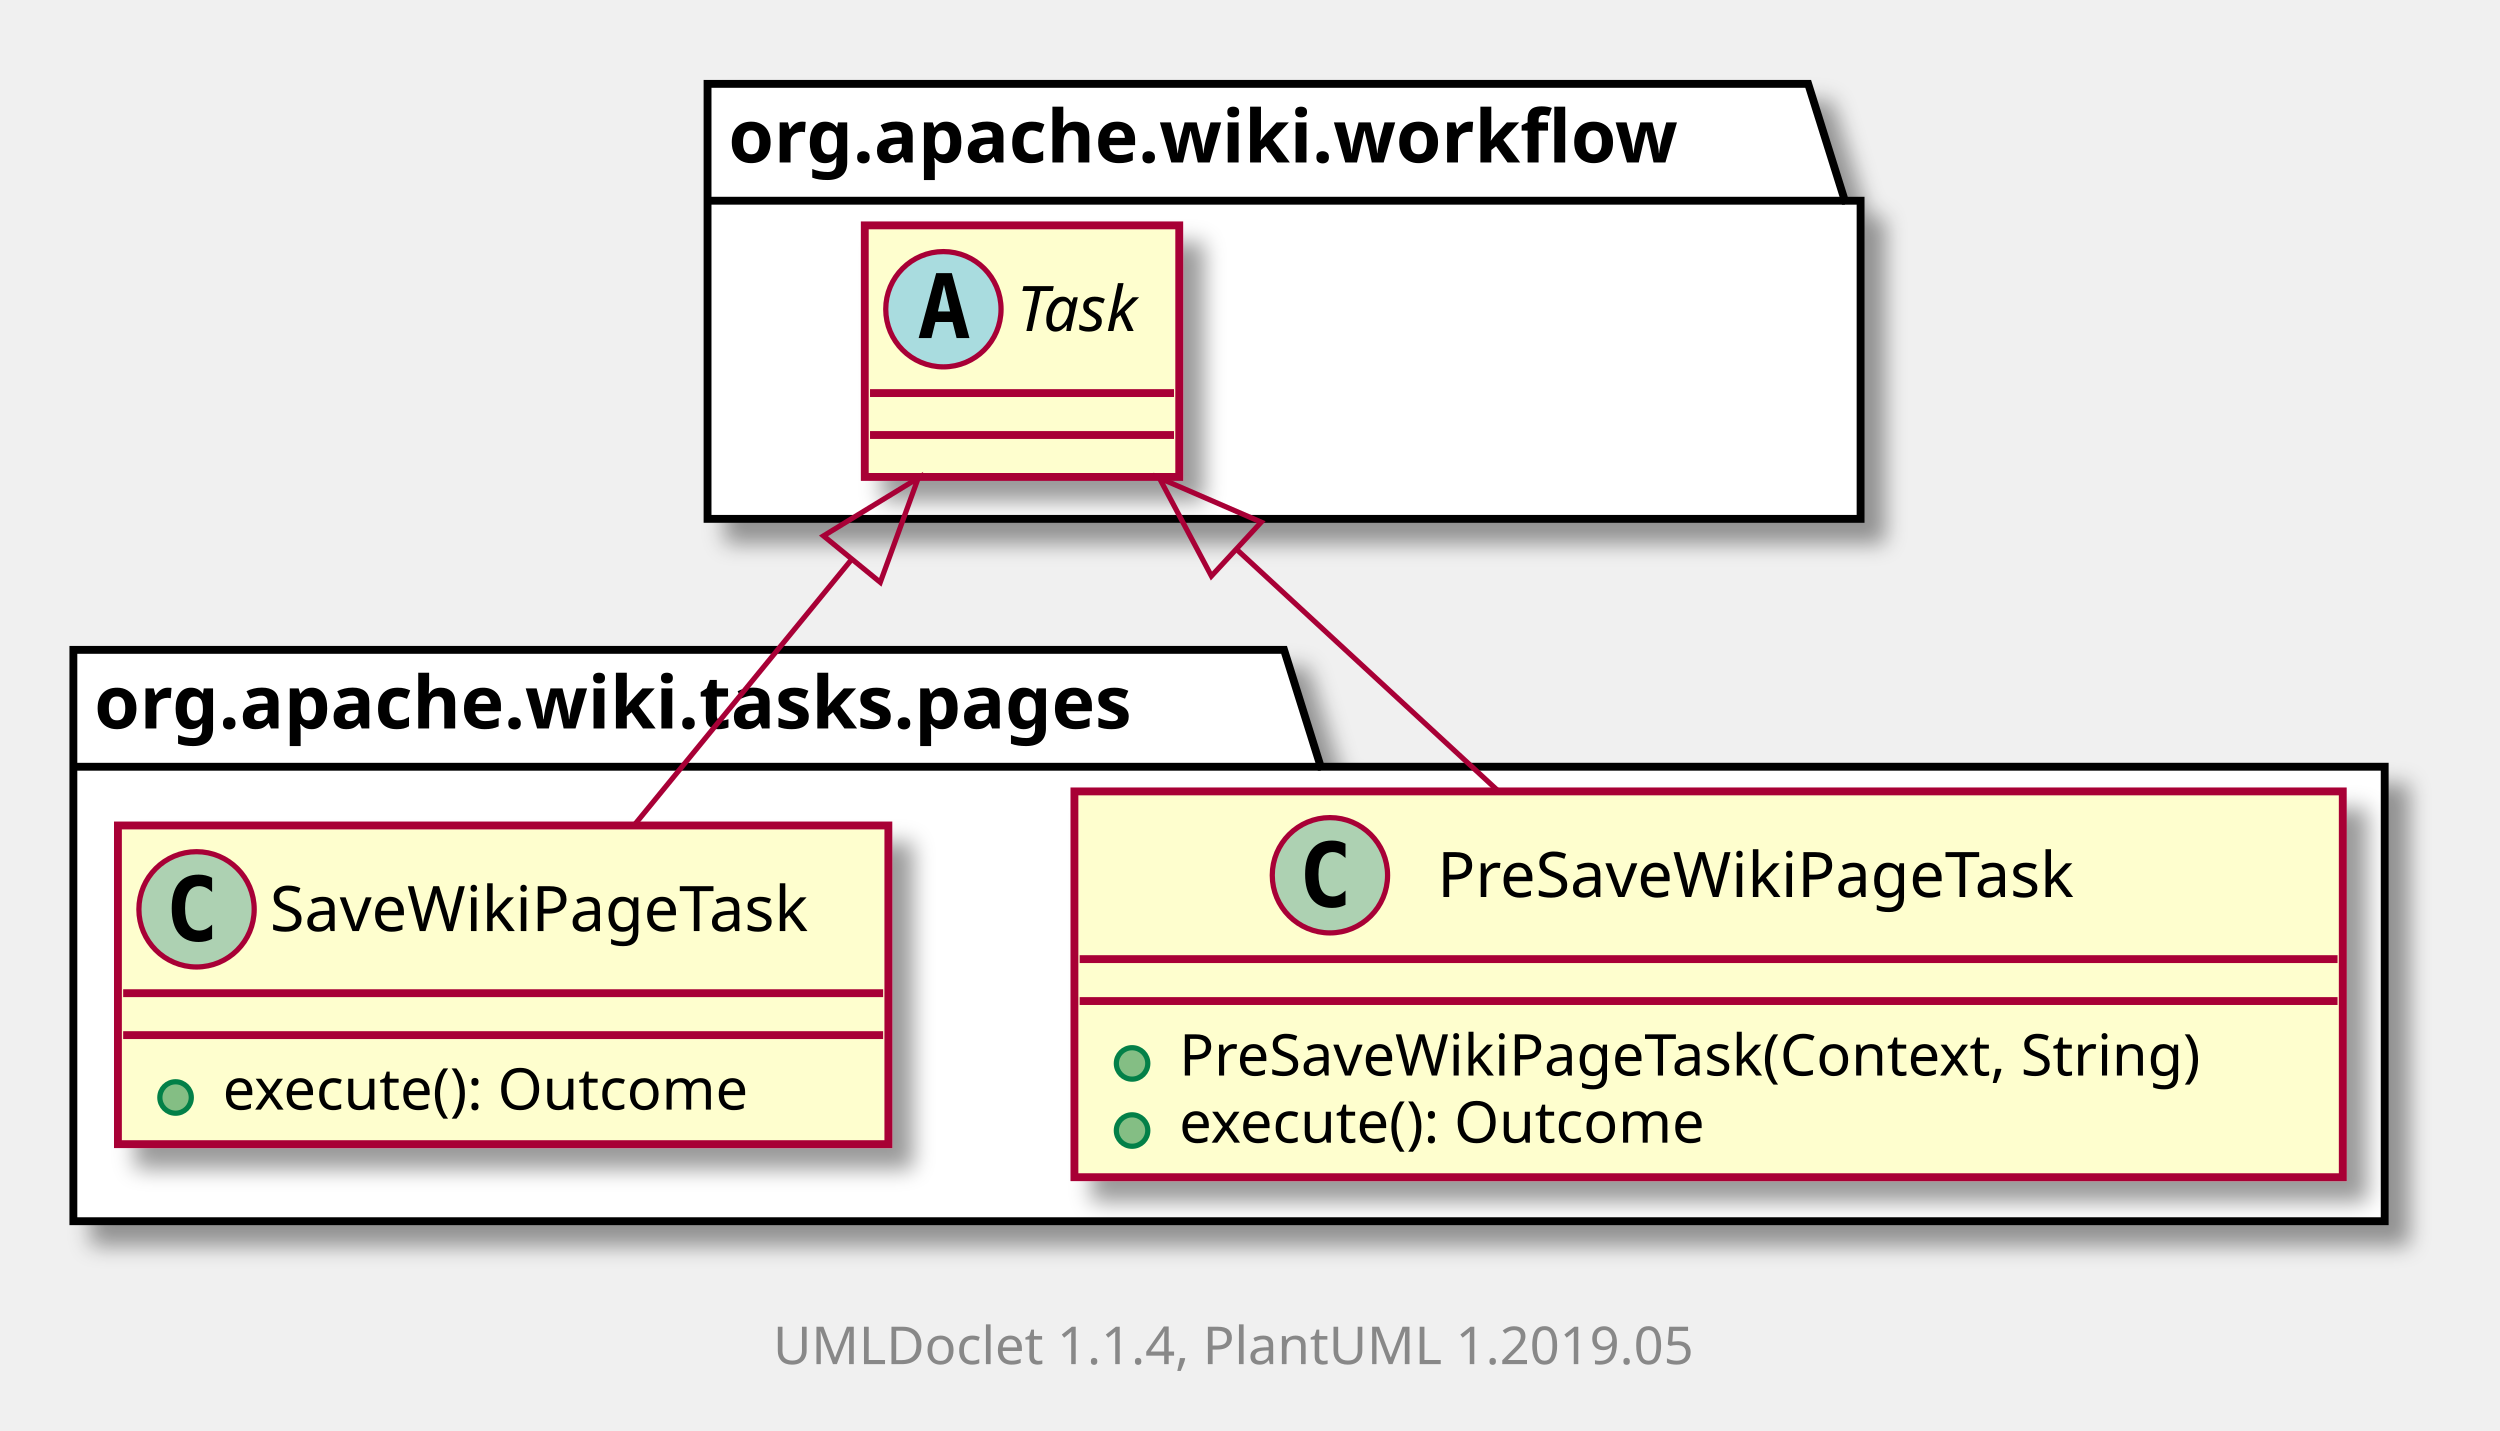
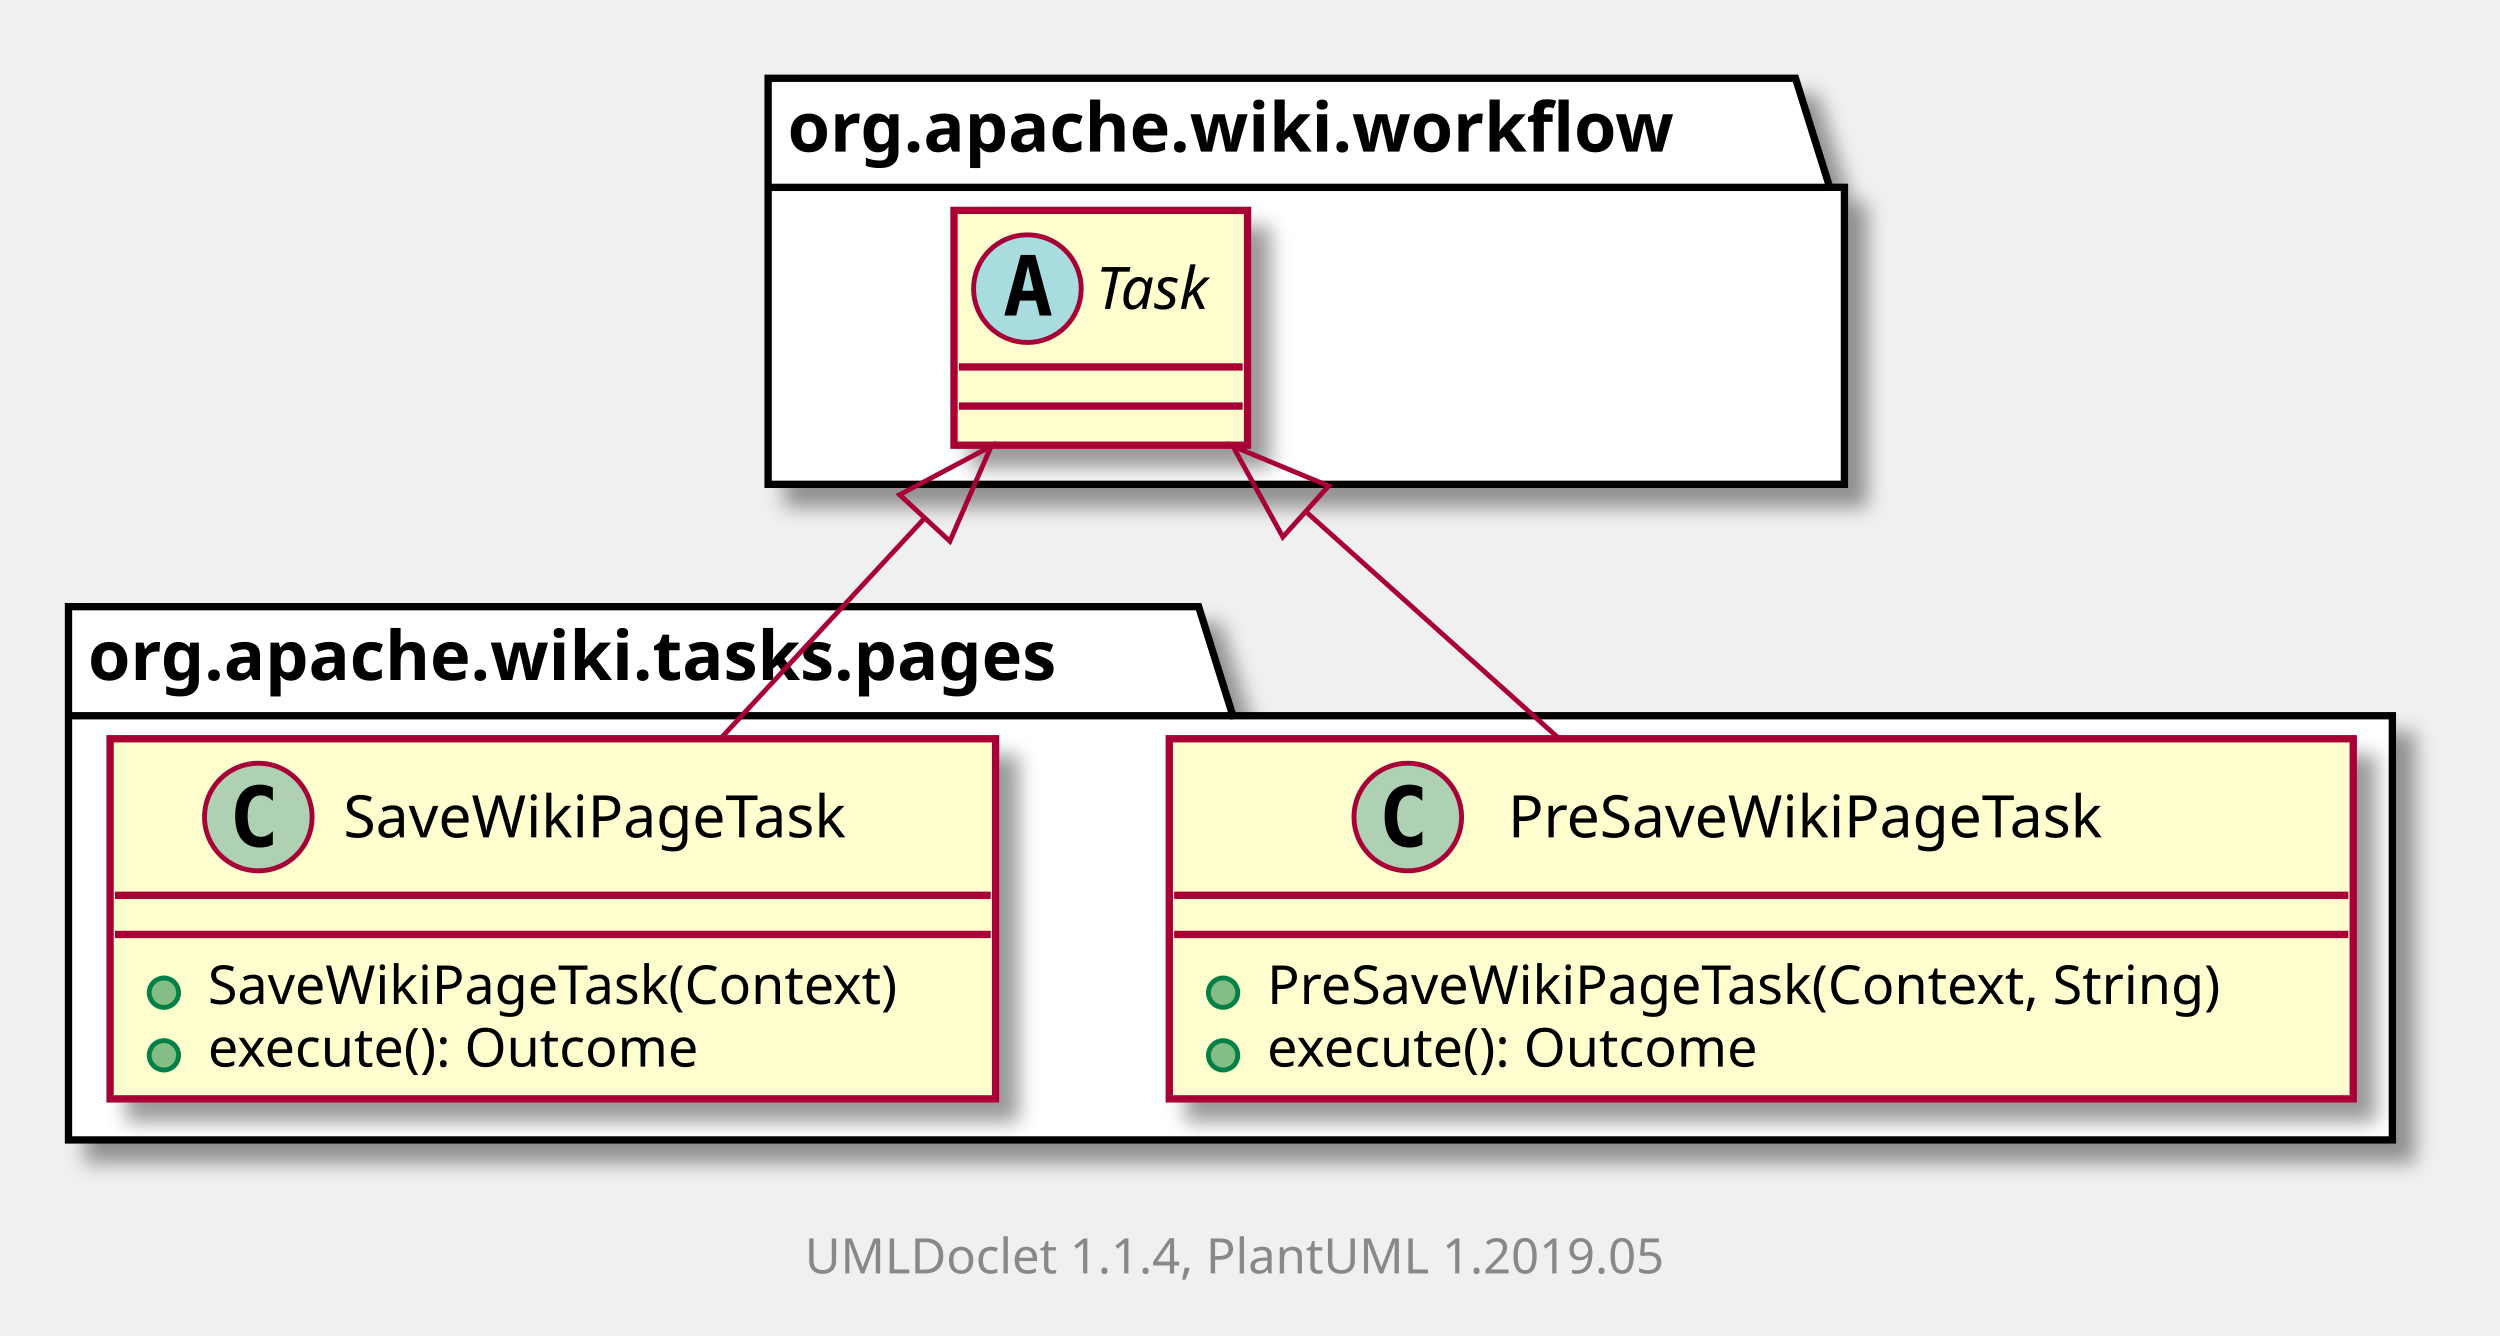
- <svg xmlns="http://www.w3.org/2000/svg" xmlns:xlink="http://www.w3.org/1999/xlink" contentScriptType="application/ecmascript" contentStyleType="text/css" height="273px" preserveAspectRatio="none" style="width:477px;height:273px;" version="1.1" viewBox="0 0 477 273" width="477px" zoomAndPan="magnify">
+ <svg xmlns="http://www.w3.org/2000/svg" xmlns:xlink="http://www.w3.org/1999/xlink" contentScriptType="application/ecmascript" contentStyleType="text/css" height="273px" preserveAspectRatio="none" style="width:511px;height:273px;" version="1.1" viewBox="0 0 511 273" width="511px" zoomAndPan="magnify">
  <defs>
-     <filter height="300%" id="f2su9rjk7uel" width="300%" x="-1" y="-1">
+     <filter height="300%" id="f12xx6iktzgcu8" width="300%" x="-1" y="-1">
      <feGaussianBlur result="blurOut" stdDeviation="2.0" />
      <feColorMatrix in="blurOut" result="blurOut2" type="matrix" values="0 0 0 0 0 0 0 0 0 0 0 0 0 0 0 0 0 0 .4 0" />
      <feOffset dx="4.0" dy="4.0" in="blurOut2" result="blurOut3" />
      <feBlend in="SourceGraphic" in2="blurOut3" mode="normal" />
    </filter>
  </defs>
  <g>
-     <polygon fill="#FFFFFF" filter="url(#f2su9rjk7uel)" points="14,124,245,124,252,146.297,455,146.297,455,233,14,233,14,124" style="stroke: #000000; stroke-width: 1.5;" />
+     <polygon fill="#FFFFFF" filter="url(#f12xx6iktzgcu8)" points="14,124,245,124,252,146.297,489,146.297,489,233,14,233,14,124" style="stroke: #000000; stroke-width: 1.5;" />
    <line style="stroke: #000000; stroke-width: 1.5;" x1="14" x2="252" y1="146.297" y2="146.297" />
    <text fill="#000000" font-family="sans-serif" font-size="14" font-weight="bold" lengthAdjust="spacingAndGlyphs" textLength="225" x="18" y="138.995">org.apache.wiki.tasks.pages</text>
-     <polygon fill="#FFFFFF" filter="url(#f2su9rjk7uel)" points="135,16,345,16,352,38.297,355,38.297,355,99,135,99,135,16" style="stroke: #000000; stroke-width: 1.5;" />
-     <line style="stroke: #000000; stroke-width: 1.5;" x1="135" x2="352" y1="38.297" y2="38.297" />
-     <text fill="#000000" font-family="sans-serif" font-size="14" font-weight="bold" lengthAdjust="spacingAndGlyphs" textLength="204" x="139" y="30.995">org.apache.wiki.workflow</text>
+     <polygon fill="#FFFFFF" filter="url(#f12xx6iktzgcu8)" points="157,16,367,16,374,38.297,377,38.297,377,99,157,99,157,16" style="stroke: #000000; stroke-width: 1.5;" />
+     <line style="stroke: #000000; stroke-width: 1.5;" x1="157" x2="374" y1="38.297" y2="38.297" />
+     <text fill="#000000" font-family="sans-serif" font-size="14" font-weight="bold" lengthAdjust="spacingAndGlyphs" textLength="204" x="161" y="30.995">org.apache.wiki.workflow</text>
    <a href="PreSaveWikiPageTask.html" target="_top" xlink:actuate="onRequest" xlink:show="new" xlink:title="PreSaveWikiPageTask.html" xlink:type="simple">
-       <rect fill="#FEFECE" filter="url(#f2su9rjk7uel)" height="73.609" id="org.apache.wiki.tasks.pages.PreSaveWikiPageTask" style="stroke: #A80036; stroke-width: 1.5;" width="242" x="205" y="151" />
-       <ellipse cx="253.75" cy="167" fill="#ADD1B2" rx="11" ry="11" style="stroke: #A80036; stroke-width: 1.0;" />
-       <path d="M256.719,172.641 Q256.141,172.938 255.5,173.086 Q254.859,173.234 254.156,173.234 Q251.656,173.234 250.336,171.586 Q249.016,169.938 249.016,166.812 Q249.016,163.688 250.336,162.031 Q251.656,160.375 254.156,160.375 Q254.859,160.375 255.508,160.531 Q256.156,160.688 256.719,160.984 L256.719,163.703 Q256.094,163.125 255.5,162.852 Q254.906,162.578 254.281,162.578 Q252.938,162.578 252.25,163.648 Q251.562,164.719 251.562,166.812 Q251.562,168.906 252.25,169.977 Q252.938,171.047 254.281,171.047 Q254.906,171.047 255.5,170.773 Q256.094,170.5 256.719,169.922 L256.719,172.641 Z " />
-       <text fill="#000000" font-family="sans-serif" font-size="12" lengthAdjust="spacingAndGlyphs" textLength="136" x="274.25" y="171.154">PreSaveWikiPageTask</text>
-       <line style="stroke: #A80036; stroke-width: 1.5;" x1="206" x2="446" y1="183" y2="183" />
-       <line style="stroke: #A80036; stroke-width: 1.5;" x1="206" x2="446" y1="191" y2="191" />
-       <ellipse cx="216" cy="202.902" fill="#84BE84" rx="3" ry="3" style="stroke: #038048; stroke-width: 1.0;" />
-       <text fill="#000000" font-family="sans-serif" font-size="11" lengthAdjust="spacingAndGlyphs" textLength="216" x="225" y="205.21">PreSaveWikiPageTask(Context, String)</text>
-       <ellipse cx="216" cy="215.707" fill="#84BE84" rx="3" ry="3" style="stroke: #038048; stroke-width: 1.0;" />
-       <text fill="#000000" font-family="sans-serif" font-size="11" lengthAdjust="spacingAndGlyphs" textLength="111" x="225" y="218.015">execute(): Outcome</text>
+       <rect fill="#FEFECE" filter="url(#f12xx6iktzgcu8)" height="73.609" id="org.apache.wiki.tasks.pages.PreSaveWikiPageTask" style="stroke: #A80036; stroke-width: 1.5;" width="242" x="239" y="151" />
+       <ellipse cx="287.75" cy="167" fill="#ADD1B2" rx="11" ry="11" style="stroke: #A80036; stroke-width: 1.0;" />
+       <path d="M290.719,172.641 Q290.141,172.938 289.5,173.086 Q288.859,173.234 288.156,173.234 Q285.656,173.234 284.336,171.586 Q283.016,169.938 283.016,166.812 Q283.016,163.688 284.336,162.031 Q285.656,160.375 288.156,160.375 Q288.859,160.375 289.508,160.531 Q290.156,160.688 290.719,160.984 L290.719,163.703 Q290.094,163.125 289.5,162.852 Q288.906,162.578 288.281,162.578 Q286.938,162.578 286.25,163.648 Q285.562,164.719 285.562,166.812 Q285.562,168.906 286.25,169.977 Q286.938,171.047 288.281,171.047 Q288.906,171.047 289.5,170.773 Q290.094,170.5 290.719,169.922 L290.719,172.641 Z " />
+       <text fill="#000000" font-family="sans-serif" font-size="12" lengthAdjust="spacingAndGlyphs" textLength="136" x="308.25" y="171.154">PreSaveWikiPageTask</text>
+       <line style="stroke: #A80036; stroke-width: 1.5;" x1="240" x2="480" y1="183" y2="183" />
+       <line style="stroke: #A80036; stroke-width: 1.5;" x1="240" x2="480" y1="191" y2="191" />
+       <ellipse cx="250" cy="202.902" fill="#84BE84" rx="3" ry="3" style="stroke: #038048; stroke-width: 1.0;" />
+       <text fill="#000000" font-family="sans-serif" font-size="11" lengthAdjust="spacingAndGlyphs" textLength="216" x="259" y="205.21">PreSaveWikiPageTask(Context, String)</text>
+       <ellipse cx="250" cy="215.707" fill="#84BE84" rx="3" ry="3" style="stroke: #038048; stroke-width: 1.0;" />
+       <text fill="#000000" font-family="sans-serif" font-size="11" lengthAdjust="spacingAndGlyphs" textLength="111" x="259" y="218.015">execute(): Outcome</text>
    </a>
    <a href="SaveWikiPageTask.html" target="_top" xlink:actuate="onRequest" xlink:show="new" xlink:title="SaveWikiPageTask.html" xlink:type="simple">
-       <rect fill="#FEFECE" filter="url(#f2su9rjk7uel)" height="60.805" id="org.apache.wiki.tasks.pages.SaveWikiPageTask" style="stroke: #A80036; stroke-width: 1.5;" width="147" x="22.5" y="157.5" />
-       <ellipse cx="37.5" cy="173.5" fill="#ADD1B2" rx="11" ry="11" style="stroke: #A80036; stroke-width: 1.0;" />
-       <path d="M40.469,179.141 Q39.891,179.438 39.25,179.586 Q38.609,179.734 37.906,179.734 Q35.406,179.734 34.086,178.086 Q32.766,176.438 32.766,173.312 Q32.766,170.188 34.086,168.531 Q35.406,166.875 37.906,166.875 Q38.609,166.875 39.258,167.031 Q39.906,167.188 40.469,167.484 L40.469,170.203 Q39.844,169.625 39.25,169.352 Q38.656,169.078 38.031,169.078 Q36.688,169.078 36,170.148 Q35.312,171.219 35.312,173.312 Q35.312,175.406 36,176.477 Q36.688,177.547 38.031,177.547 Q38.656,177.547 39.25,177.273 Q39.844,177 40.469,176.422 L40.469,179.141 Z " />
-       <text fill="#000000" font-family="sans-serif" font-size="12" lengthAdjust="spacingAndGlyphs" textLength="115" x="51.5" y="177.654">SaveWikiPageTask</text>
-       <line style="stroke: #A80036; stroke-width: 1.5;" x1="23.5" x2="168.5" y1="189.5" y2="189.5" />
-       <line style="stroke: #A80036; stroke-width: 1.5;" x1="23.5" x2="168.5" y1="197.5" y2="197.5" />
-       <ellipse cx="33.5" cy="209.402" fill="#84BE84" rx="3" ry="3" style="stroke: #038048; stroke-width: 1.0;" />
-       <text fill="#000000" font-family="sans-serif" font-size="11" lengthAdjust="spacingAndGlyphs" textLength="111" x="42.5" y="211.71">execute(): Outcome</text>
+       <rect fill="#FEFECE" filter="url(#f12xx6iktzgcu8)" height="73.609" id="org.apache.wiki.tasks.pages.SaveWikiPageTask" style="stroke: #A80036; stroke-width: 1.5;" width="181" x="22.5" y="151" />
+       <ellipse cx="52.8" cy="167" fill="#ADD1B2" rx="11" ry="11" style="stroke: #A80036; stroke-width: 1.0;" />
+       <path d="M55.769,172.641 Q55.191,172.938 54.55,173.086 Q53.909,173.234 53.206,173.234 Q50.706,173.234 49.386,171.586 Q48.066,169.938 48.066,166.812 Q48.066,163.688 49.386,162.031 Q50.706,160.375 53.206,160.375 Q53.909,160.375 54.558,160.531 Q55.206,160.688 55.769,160.984 L55.769,163.703 Q55.144,163.125 54.55,162.852 Q53.956,162.578 53.331,162.578 Q51.987,162.578 51.3,163.648 Q50.612,164.719 50.612,166.812 Q50.612,168.906 51.3,169.977 Q51.987,171.047 53.331,171.047 Q53.956,171.047 54.55,170.773 Q55.144,170.5 55.769,169.922 L55.769,172.641 Z " />
+       <text fill="#000000" font-family="sans-serif" font-size="12" lengthAdjust="spacingAndGlyphs" textLength="115" x="70.2" y="171.154">SaveWikiPageTask</text>
+       <line style="stroke: #A80036; stroke-width: 1.5;" x1="23.5" x2="202.5" y1="183" y2="183" />
+       <line style="stroke: #A80036; stroke-width: 1.5;" x1="23.5" x2="202.5" y1="191" y2="191" />
+       <ellipse cx="33.5" cy="202.902" fill="#84BE84" rx="3" ry="3" style="stroke: #038048; stroke-width: 1.0;" />
+       <text fill="#000000" font-family="sans-serif" font-size="11" lengthAdjust="spacingAndGlyphs" textLength="155" x="42.5" y="205.21">SaveWikiPageTask(Context)</text>
+       <ellipse cx="33.5" cy="215.707" fill="#84BE84" rx="3" ry="3" style="stroke: #038048; stroke-width: 1.0;" />
+       <text fill="#000000" font-family="sans-serif" font-size="11" lengthAdjust="spacingAndGlyphs" textLength="111" x="42.5" y="218.015">execute(): Outcome</text>
    </a>
-     <rect fill="#FEFECE" filter="url(#f2su9rjk7uel)" height="48" id="org.apache.wiki.workflow.Task" style="stroke: #A80036; stroke-width: 1.5;" width="60" x="165" y="43" />
-     <ellipse cx="180" cy="59" fill="#A9DCDF" rx="11" ry="11" style="stroke: #A80036; stroke-width: 1.0;" />
-     <path d="M180.109,54.344 L178.953,59.422 L181.281,59.422 L180.109,54.344 Z M178.625,52.109 L181.609,52.109 L184.969,64.5 L182.516,64.5 L181.75,61.438 L178.469,61.438 L177.719,64.5 L175.281,64.5 L178.625,52.109 Z " />
-     <text fill="#000000" font-family="sans-serif" font-size="12" font-style="italic" lengthAdjust="spacingAndGlyphs" textLength="28" x="194" y="63.154">Task</text>
-     <line style="stroke: #A80036; stroke-width: 1.5;" x1="166" x2="224" y1="75" y2="75" />
-     <line style="stroke: #A80036; stroke-width: 1.5;" x1="166" x2="224" y1="83" y2="83" />
-     <path d="M236.161,105.019 C252.038,119.684 270.138,136.402 285.911,150.972 " fill="none" id="org.apache.wiki.workflow.Task-org.apache.wiki.tasks.pages.PreSaveWikiPageTask" style="stroke: #A80036; stroke-width: 1.0;" />
-     <polygon fill="none" points="231.137,109.908,221.195,91.195,240.636,99.624,231.137,109.908" style="stroke: #A80036; stroke-width: 1.0;" />
-     <path d="M162.532,106.683 C149.044,123.169 133.634,142.003 121.044,157.391 " fill="none" id="org.apache.wiki.workflow.Task-org.apache.wiki.tasks.pages.SaveWikiPageTask" style="stroke: #A80036; stroke-width: 1.0;" />
-     <polygon fill="none" points="157.121,102.242,175.204,91.195,167.957,111.107,157.121,102.242" style="stroke: #A80036; stroke-width: 1.0;" />
-     <text fill="#888888" font-family="sans-serif" font-size="10" lengthAdjust="spacingAndGlyphs" textLength="186" x="147.5" y="260.282">UMLDoclet 1.1.4, PlantUML 1.2019.05</text>
+     <rect fill="#FEFECE" filter="url(#f12xx6iktzgcu8)" height="48" id="org.apache.wiki.workflow.Task" style="stroke: #A80036; stroke-width: 1.5;" width="60" x="195" y="43" />
+     <ellipse cx="210" cy="59" fill="#A9DCDF" rx="11" ry="11" style="stroke: #A80036; stroke-width: 1.0;" />
+     <path d="M210.109,54.344 L208.953,59.422 L211.281,59.422 L210.109,54.344 Z M208.625,52.109 L211.609,52.109 L214.969,64.5 L212.516,64.5 L211.75,61.438 L208.469,61.438 L207.719,64.5 L205.281,64.5 L208.625,52.109 Z " />
+     <text fill="#000000" font-family="sans-serif" font-size="12" font-style="italic" lengthAdjust="spacingAndGlyphs" textLength="28" x="224" y="63.154">Task</text>
+     <line style="stroke: #A80036; stroke-width: 1.5;" x1="196" x2="254" y1="75" y2="75" />
+     <line style="stroke: #A80036; stroke-width: 1.5;" x1="196" x2="254" y1="83" y2="83" />
+     <path d="M266.908,104.562 C283.39,119.335 302.263,136.25 318.687,150.972 " fill="none" id="org.apache.wiki.workflow.Task-org.apache.wiki.tasks.pages.PreSaveWikiPageTask" style="stroke: #A80036; stroke-width: 1.0;" />
+     <polygon fill="none" points="262.216,109.757,251.995,91.195,271.56,99.332,262.216,109.757" style="stroke: #A80036; stroke-width: 1.0;" />
+     <path d="M188.958,105.938 C175.591,120.379 160.479,136.706 147.274,150.972 " fill="none" id="org.apache.wiki.workflow.Task-org.apache.wiki.tasks.pages.SaveWikiPageTask" style="stroke: #A80036; stroke-width: 1.0;" />
+     <polygon fill="none" points="183.881,101.118,202.604,91.195,194.156,110.628,183.881,101.118" style="stroke: #A80036; stroke-width: 1.0;" />
+     <text fill="#888888" font-family="sans-serif" font-size="10" lengthAdjust="spacingAndGlyphs" textLength="186" x="164.5" y="260.282">UMLDoclet 1.1.4, PlantUML 1.2019.05</text>
  </g>
</svg>
